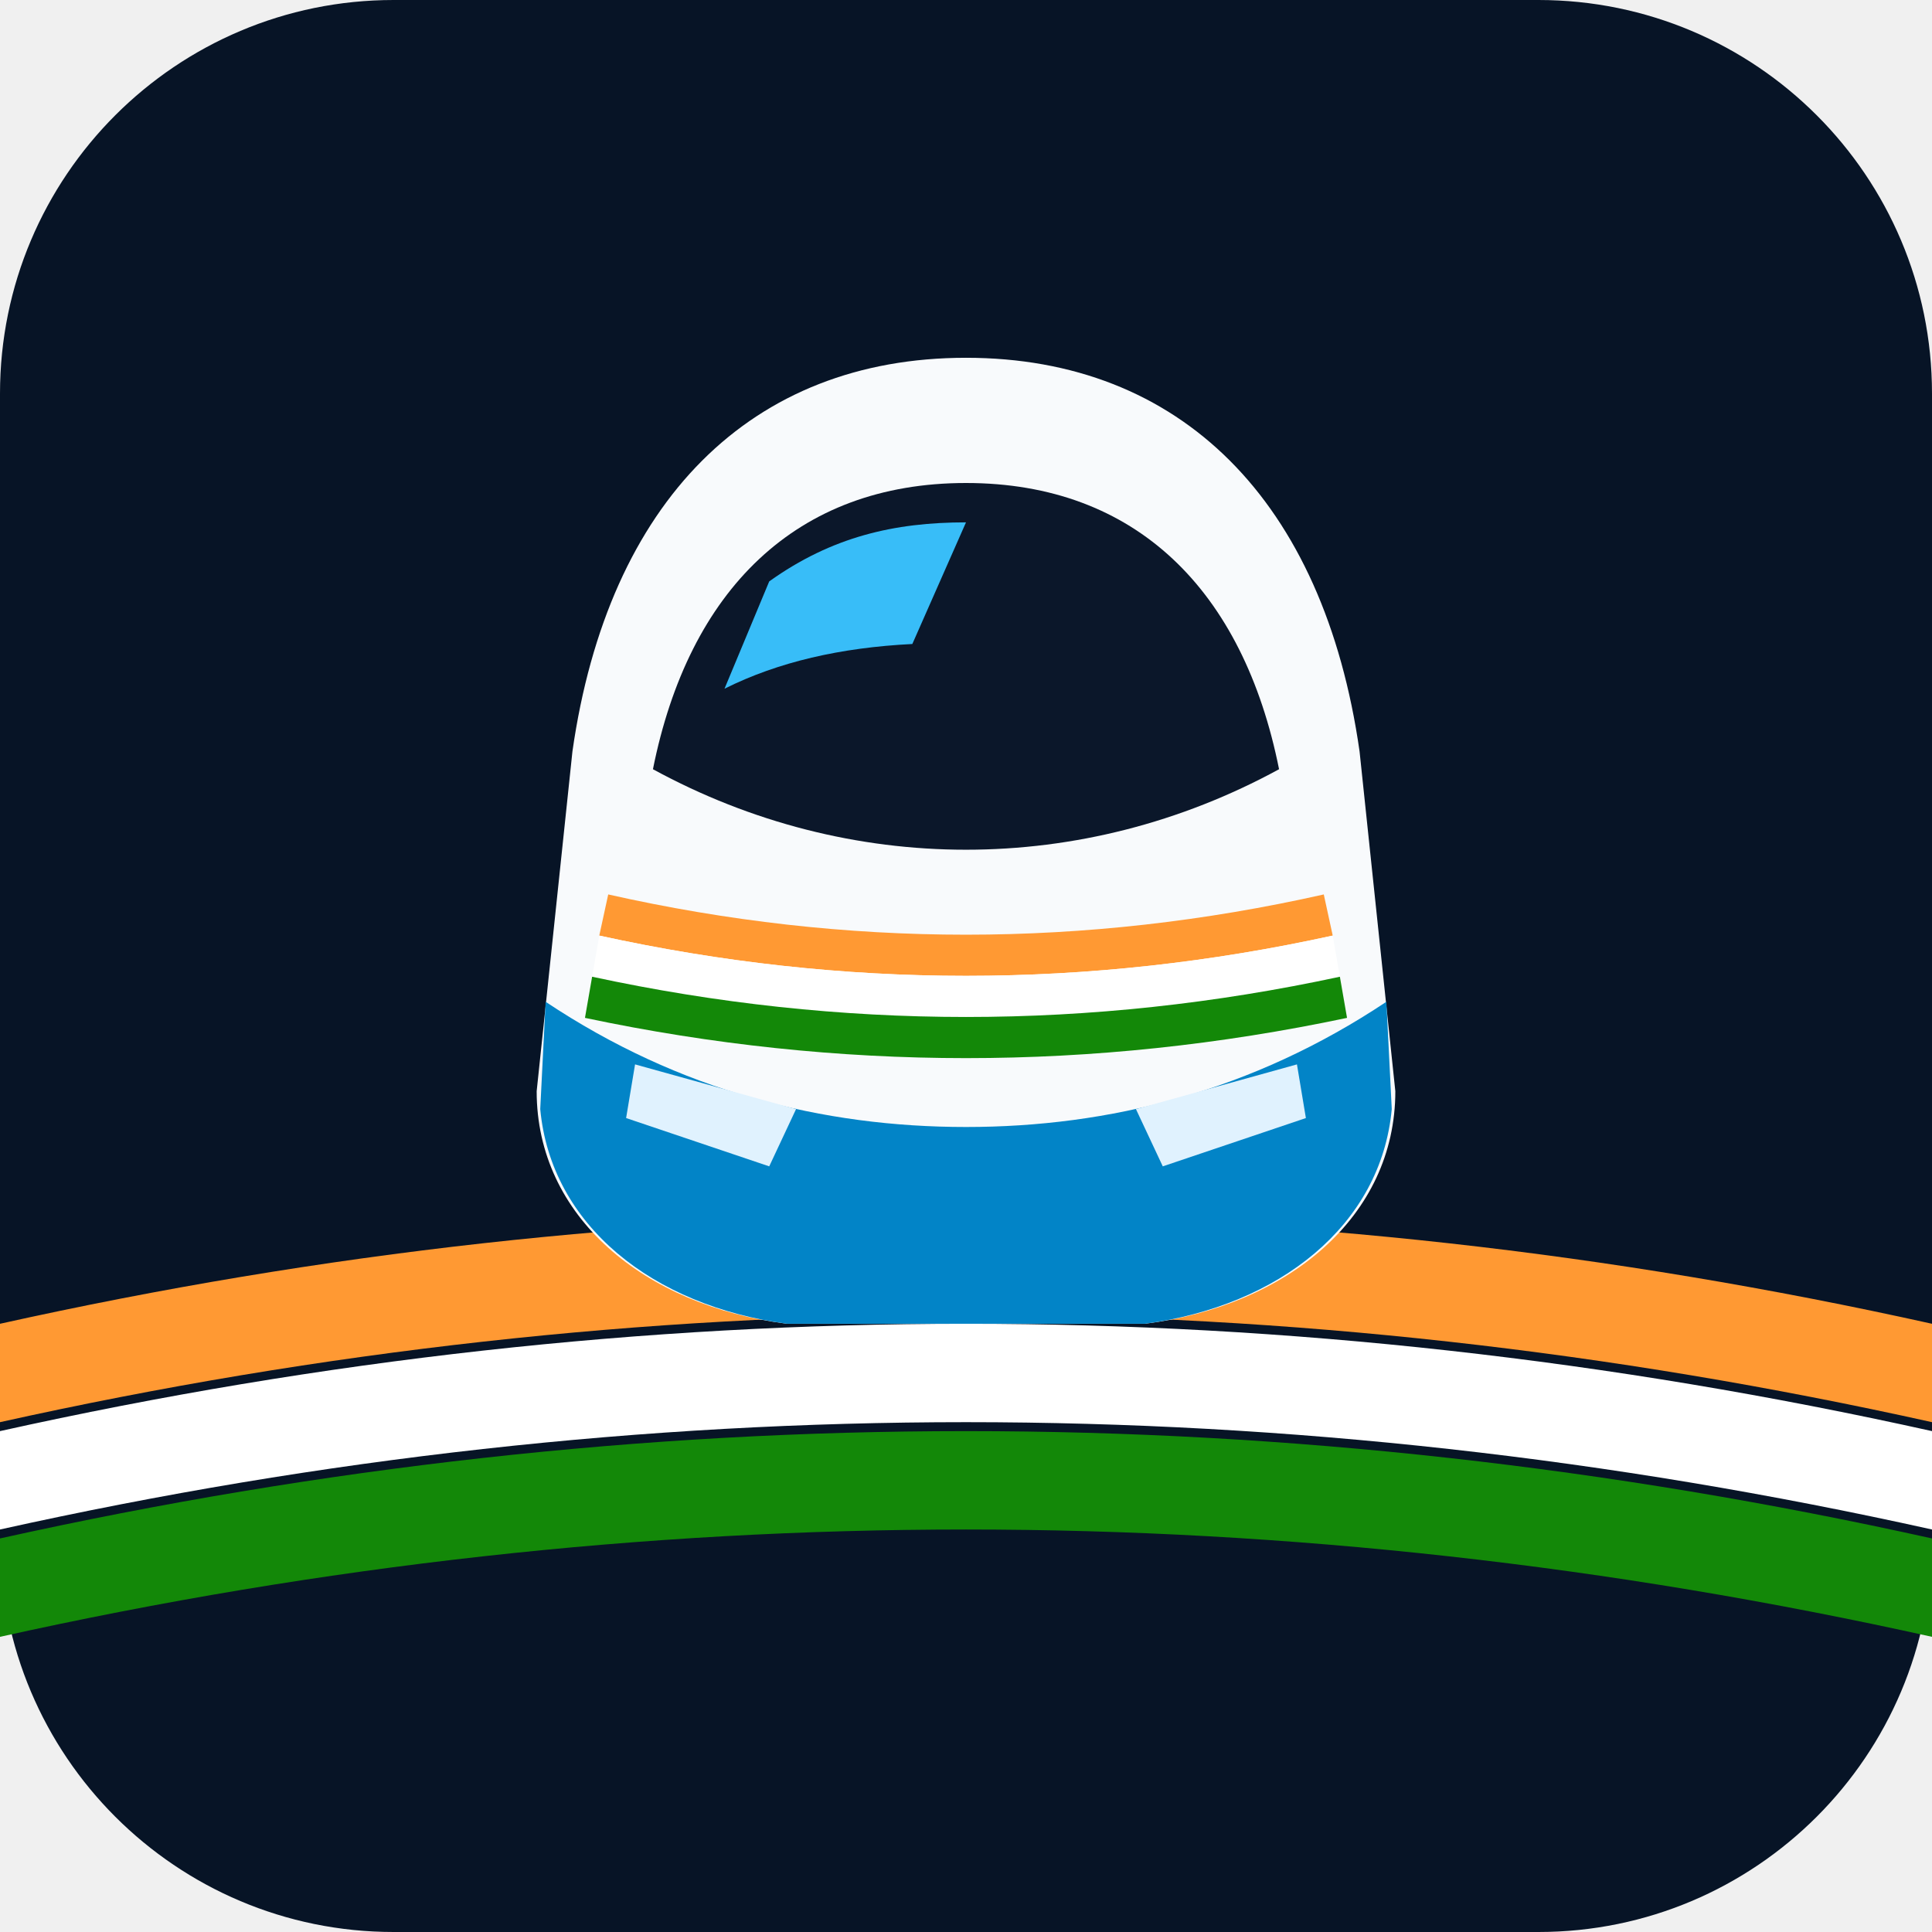
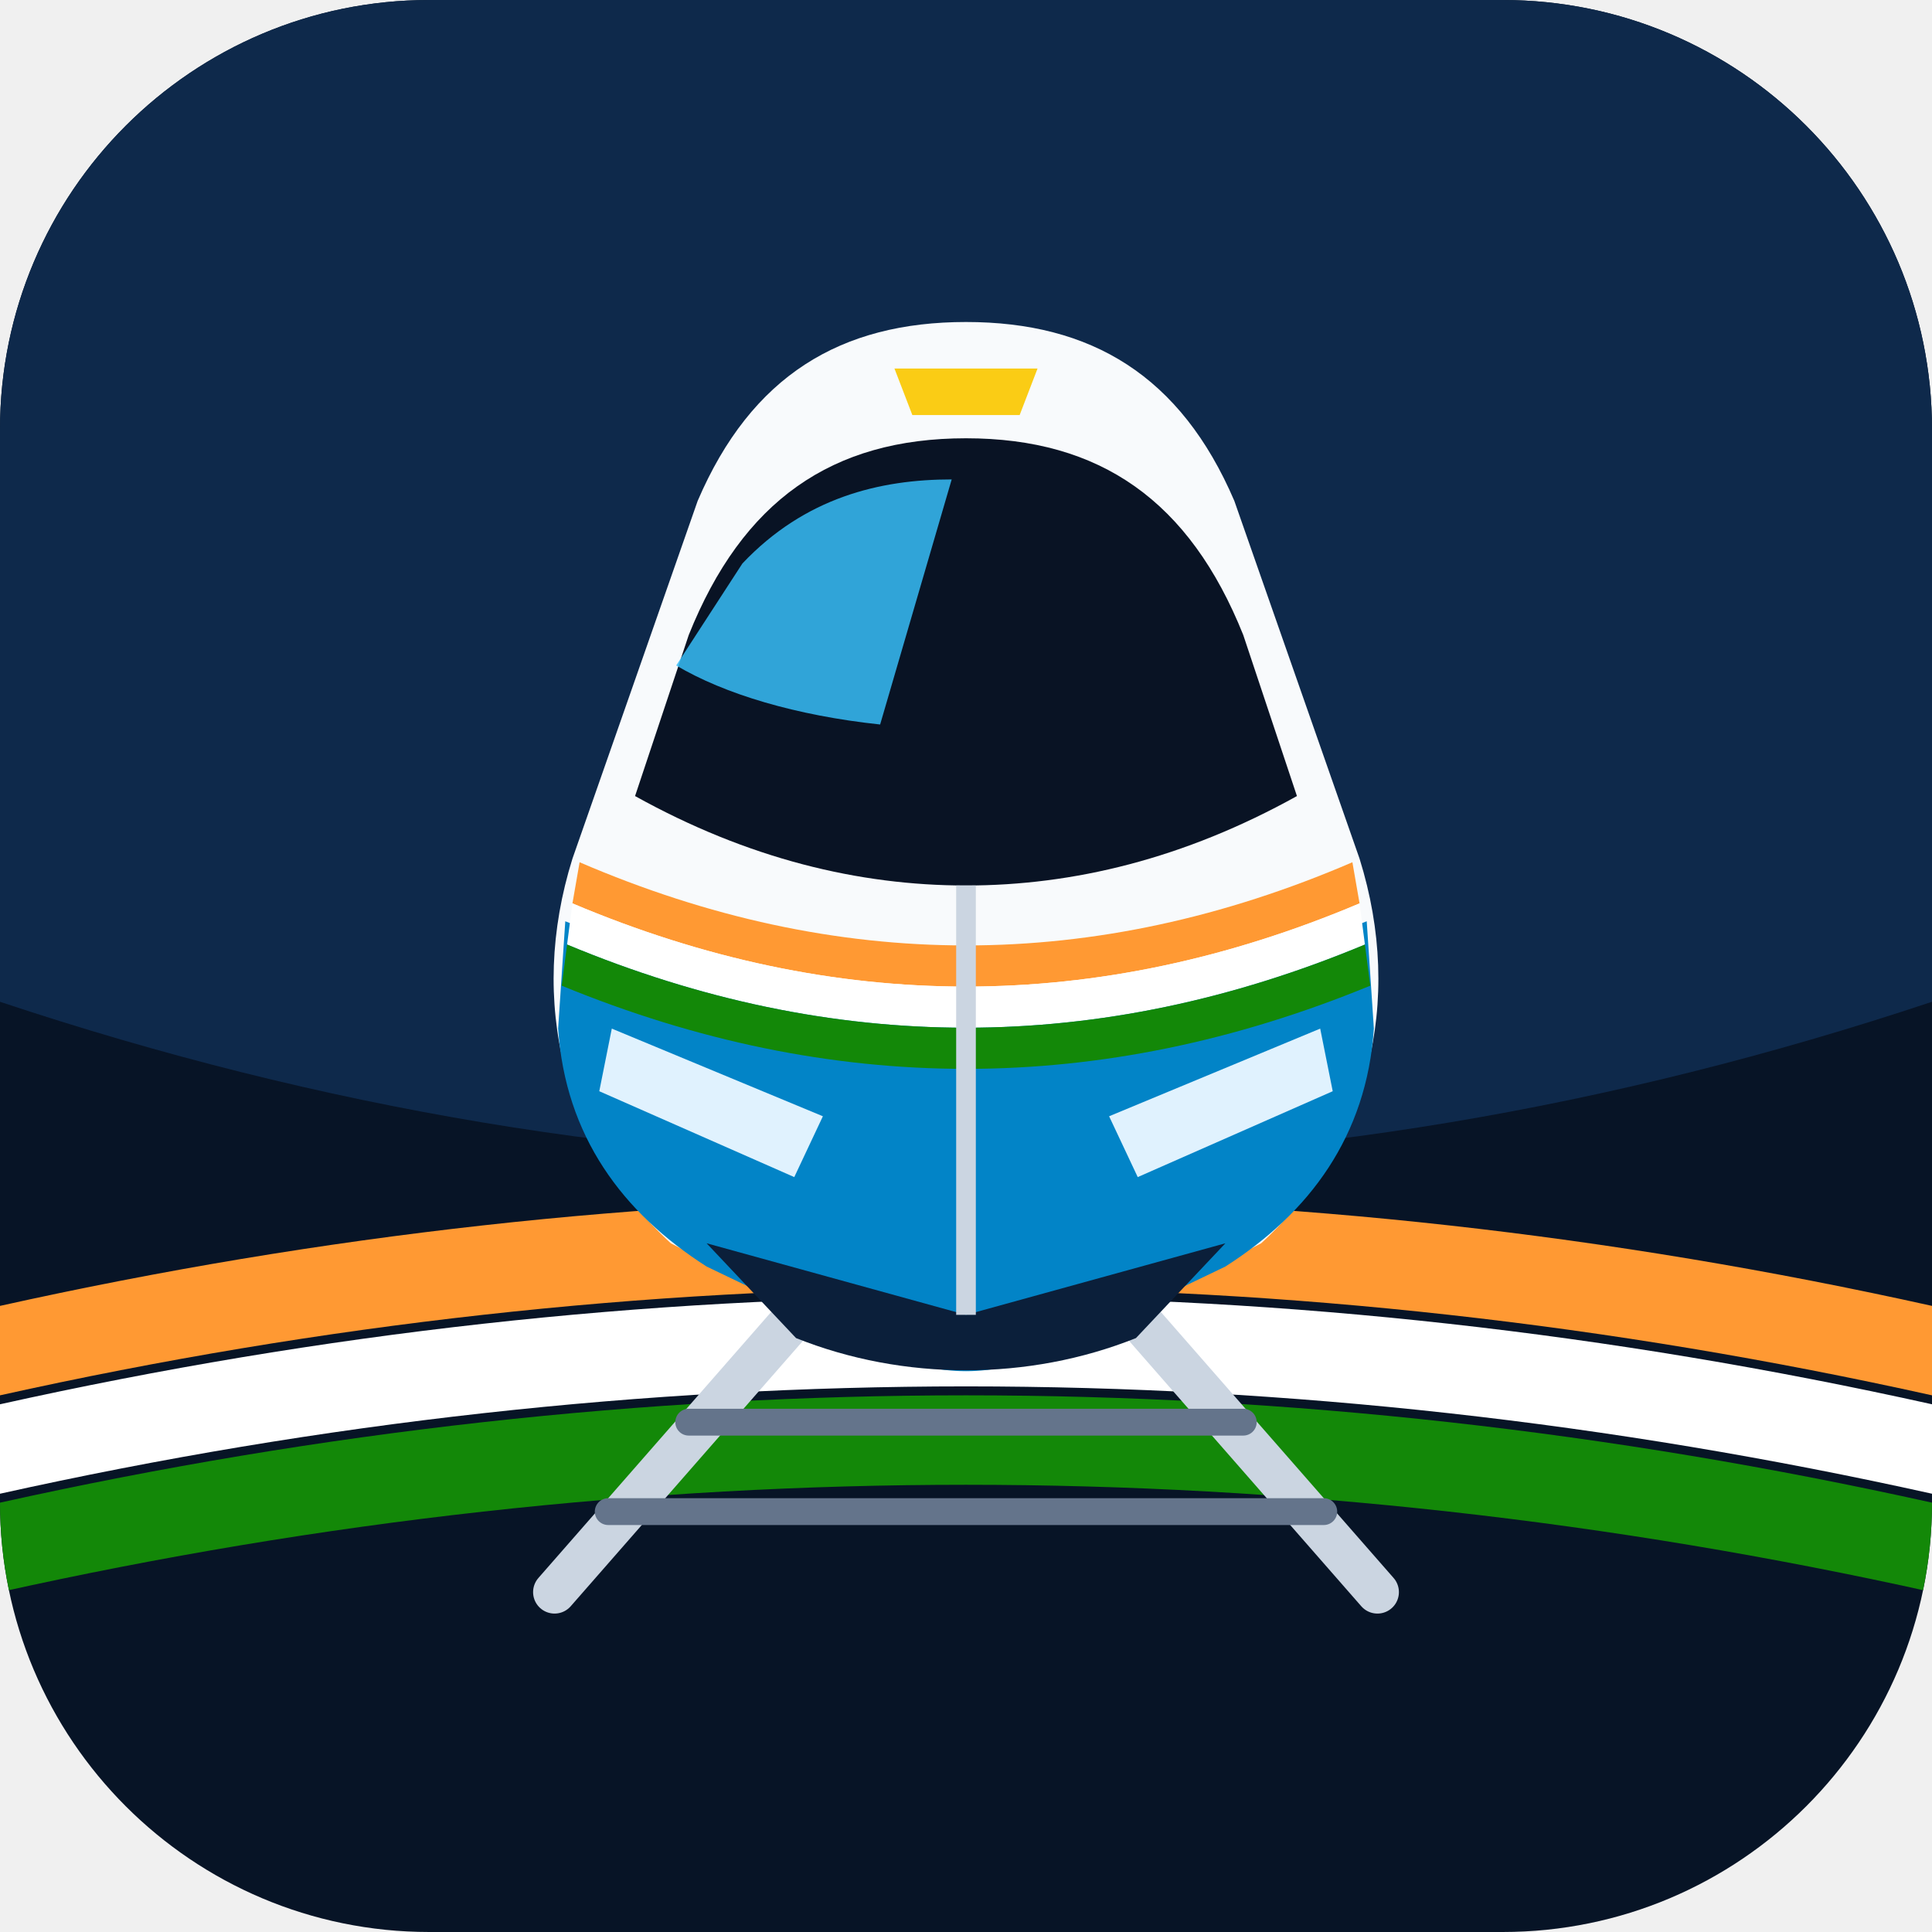
<svg xmlns="http://www.w3.org/2000/svg" viewBox="0 0 108 108">
-   <rect width="108" height="108" rx="22" fill="#071426" />
-   <path d="M0,74 Q54,62 108,74 L108,79.5 Q54,67.5 0,79.5 Z" fill="#FF9933" />
-   <path d="M0,80 Q54,68 108,80 L108,85.5 Q54,73.5 0,85.5 Z" fill="#FFFFFF" />
-   <path d="M0,86 Q54,74 108,86 L108,91.5 Q54,79.5 0,91.5 Z" fill="#138808" />
-   <path d="M54,20 C66,20 74,28 76,42 L78,61 C78,68 72,73 64,74 L44,74 C36,73 30,68 30,61 L32,42 C34,28 42,20 54,20 Z" fill="#F8FAFC" />
-   <path d="M30.5,56 C38,61 46,63 54,63 C62,63 70,61 77.5,56 L77.8,62 C77.2,68.5 71.5,73 64,74 L44,74 C36.5,73 30.8,68.5 30.2,62 Z" fill="#0284C7" />
-   <path d="M54,27 C63.5,27 69.5,33 71.5,43 C66,46 60,47.5 54,47.5 C48,47.5 42,46 36.5,43 C38.5,33 44.5,27 54,27 Z" fill="#0B172A" />
-   <path d="M43,32.5 C46.5,30 50,29.2 54,29.2 L51,36 C47,36.2 43.5,37 40.5,38.5 Z" fill="#38BDF8" />
-   <path d="M34,50 Q54,54.5 74,50 L74.5,52.3 Q54,56.8 33.5,52.3 Z" fill="#FF9933" />
-   <path d="M33.5,52.3 Q54,56.8 74.5,52.3 L74.9,54.6 Q54,59.1 33.1,54.6 Z" fill="#FFFFFF" />
-   <path d="M33.1,54.6 Q54,59.1 74.9,54.6 L75.3,56.9 Q54,61.4 32.7,56.9 Z" fill="#138808" />
-   <path d="M35.5,59.5 L44.5,62 L43,65.2 L35,62.5 Z" fill="#E0F2FE" />
-   <path d="M72.5,59.5 L63.5,62 L65,65.2 L73,62.5 Z" fill="#E0F2FE" />
+   <defs>
+     <clipPath id="c">
+       <rect width="108" height="108" rx="24" />
+     </clipPath>
+   </defs>
+   <g clip-path="url(#c)">
+     <rect width="108" height="108" rx="24" fill="#071426" />
+     <path d="M0,0 L108,0 L108,56 Q54,74 0,56 Z" fill="#0E294B" />
+     <path d="M0,73 Q54,61 108,73 L108,78 Q54,66 0,78 Z" fill="#FF9933" />
+     <path d="M0,78.5 Q54,66.5 108,78.5 L108,83.5 Q54,71.5 0,83.5 Z" fill="#FFFFFF" />
+     <path d="M0,84 Q54,72 108,84 L108,89 Q54,77 0,89 Z" fill="#138808" />
+     <path d="M31,89 L45,73 M77,89 L63,73" stroke="#CBD5E1" stroke-width="2.4" stroke-linecap="round" />
+     <path d="M34,84.5 L74,84.5 M38.5,79.5 L69.5,79.5" stroke="#64748B" stroke-width="1.5" stroke-linecap="round" />
+     <path d="M54,18 C61,18 66,21 69,28 L76,48 C78.5,56 76.5,64 70.5,69.5 L59,75.5 C55.8,77 52.2,77 49,75.5 L37.5,69.5 C31.5,64 29.5,56 32,48 L39,28 C42,21 47,18 54,18 Z" fill="#F8FAFC" />
+     <path d="M31.6,51.5 Q54,60.5 76.4,51.5 L76.8,57.5 C76.4,63.5 73.2,67.8 68.5,70.8 L58.5,75.6 C55.6,77 52.4,77 49.5,75.6 L39.5,70.8 C34.8,67.8 31.6,63.5 31.2,57.5 Z" fill="#0284C7" />
+     <path d="M39.5,69.5 L54,73.5 L68.5,69.5 L63.5,74.8 C57.5,77.2 50.5,77.2 44.5,74.8 Z" fill="#0B1F3A" />
+     <path d="M54,24.5 C61.5,24.5 66.5,28 69.5,35.5 L72.5,44.5 C66.2,48 60,49.5 54,49.5 C48,49.5 41.8,48 35.5,44.5 L38.5,35.5 C41.5,28 46.5,24.5 54,24.5 Z" fill="#091324" />
+     <path d="M41.5,31.5 C45,27.8 49.2,26.8 53.2,26.8 L49.2,40.5 C44.5,40 40.5,38.8 37.8,37.2 Z" fill="#38BDF8" fill-opacity="0.85" />
+     <path d="M50,20.6 L58,20.6 L57,23.2 L51,23.2 Z" fill="#FACC15" />
+     <path d="M32.4,48.2 Q54,57.5 75.6,48.2 L76.0,50.5 Q54,59.8 32.0,50.5 Z" fill="#FF9933" />
+     <path d="M32.0,50.5 Q54,59.8 76.0,50.5 L76.3,52.8 Q54,62.1 31.7,52.8 Z" fill="#FFFFFF" />
+     <path d="M31.7,52.8 Q54,62.1 76.3,52.8 L76.6,55.1 Q54,64.4 31.4,55.1 Z" fill="#138808" />
+     <path d="M34.2,57.5 L46.0,62.4 L44.4,65.8 L33.5,61.0 Z" fill="#E0F2FE" />
+     <path d="M73.8,57.5 L62.0,62.4 L63.6,65.8 L74.5,61.0 Z" fill="#E0F2FE" />
+     <path d="M54,49.5 L54,73.5" stroke="#CBD5E1" stroke-width="1.1" />
+   </g>
</svg>
